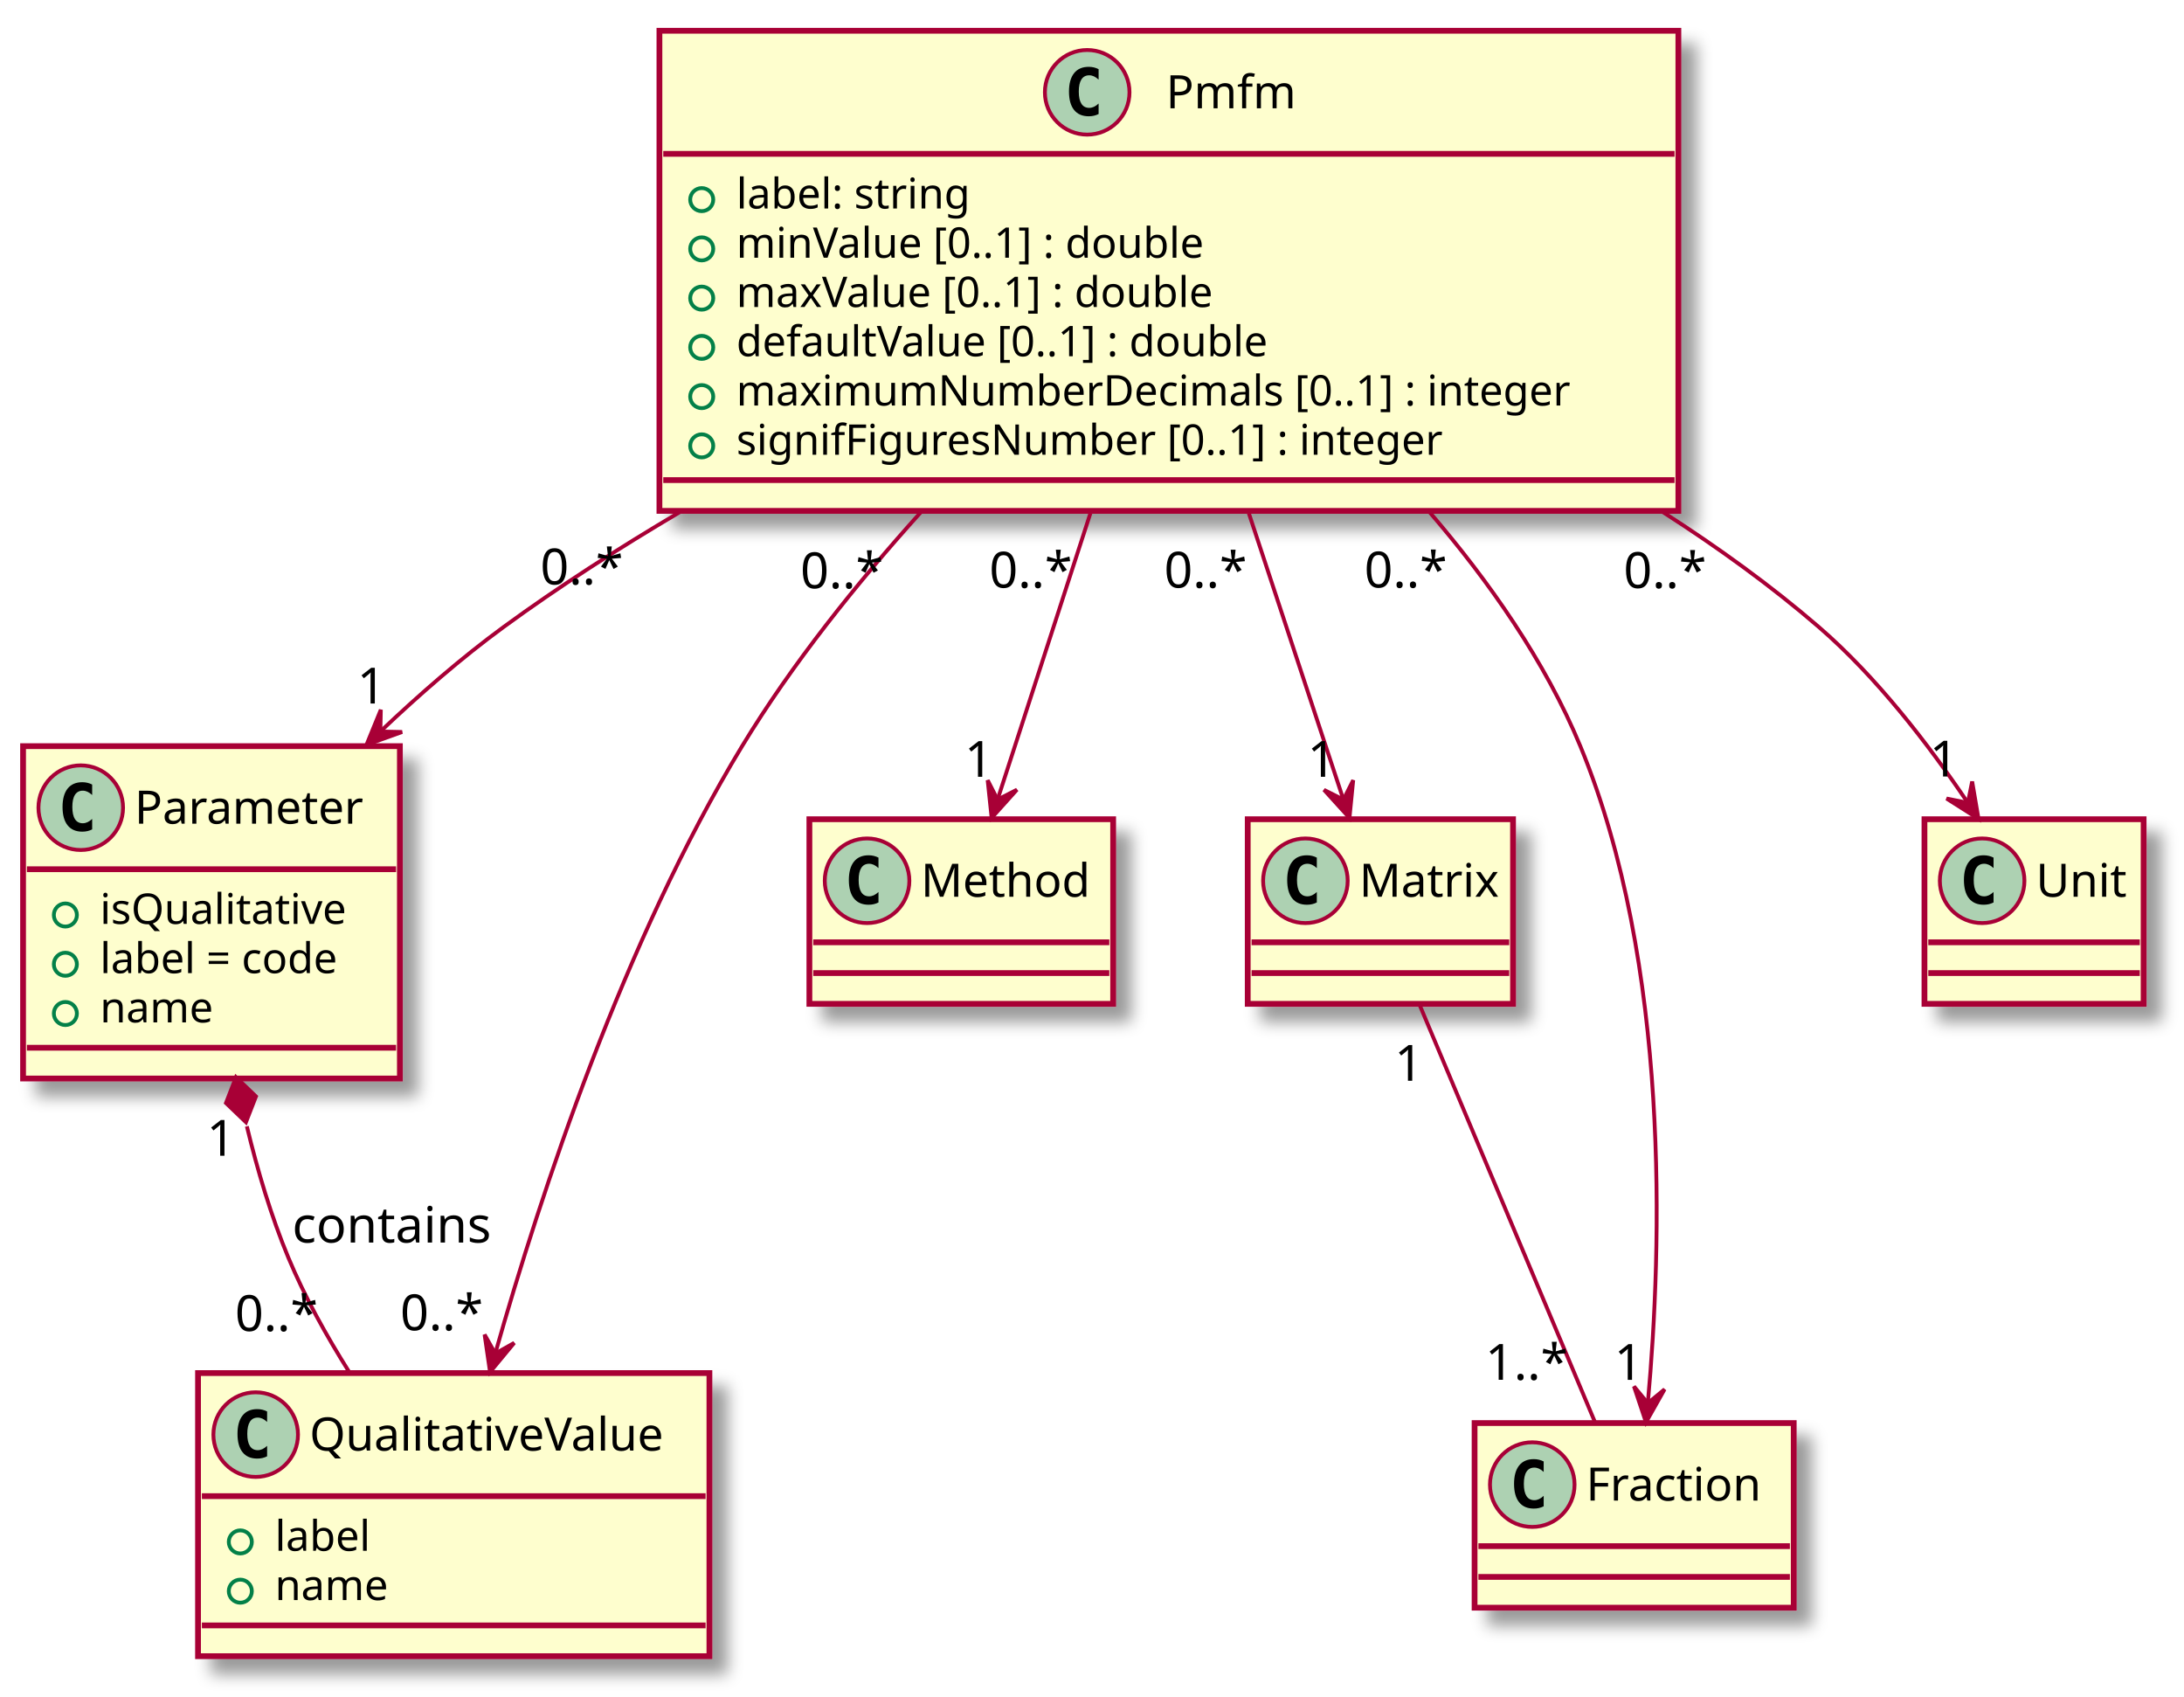
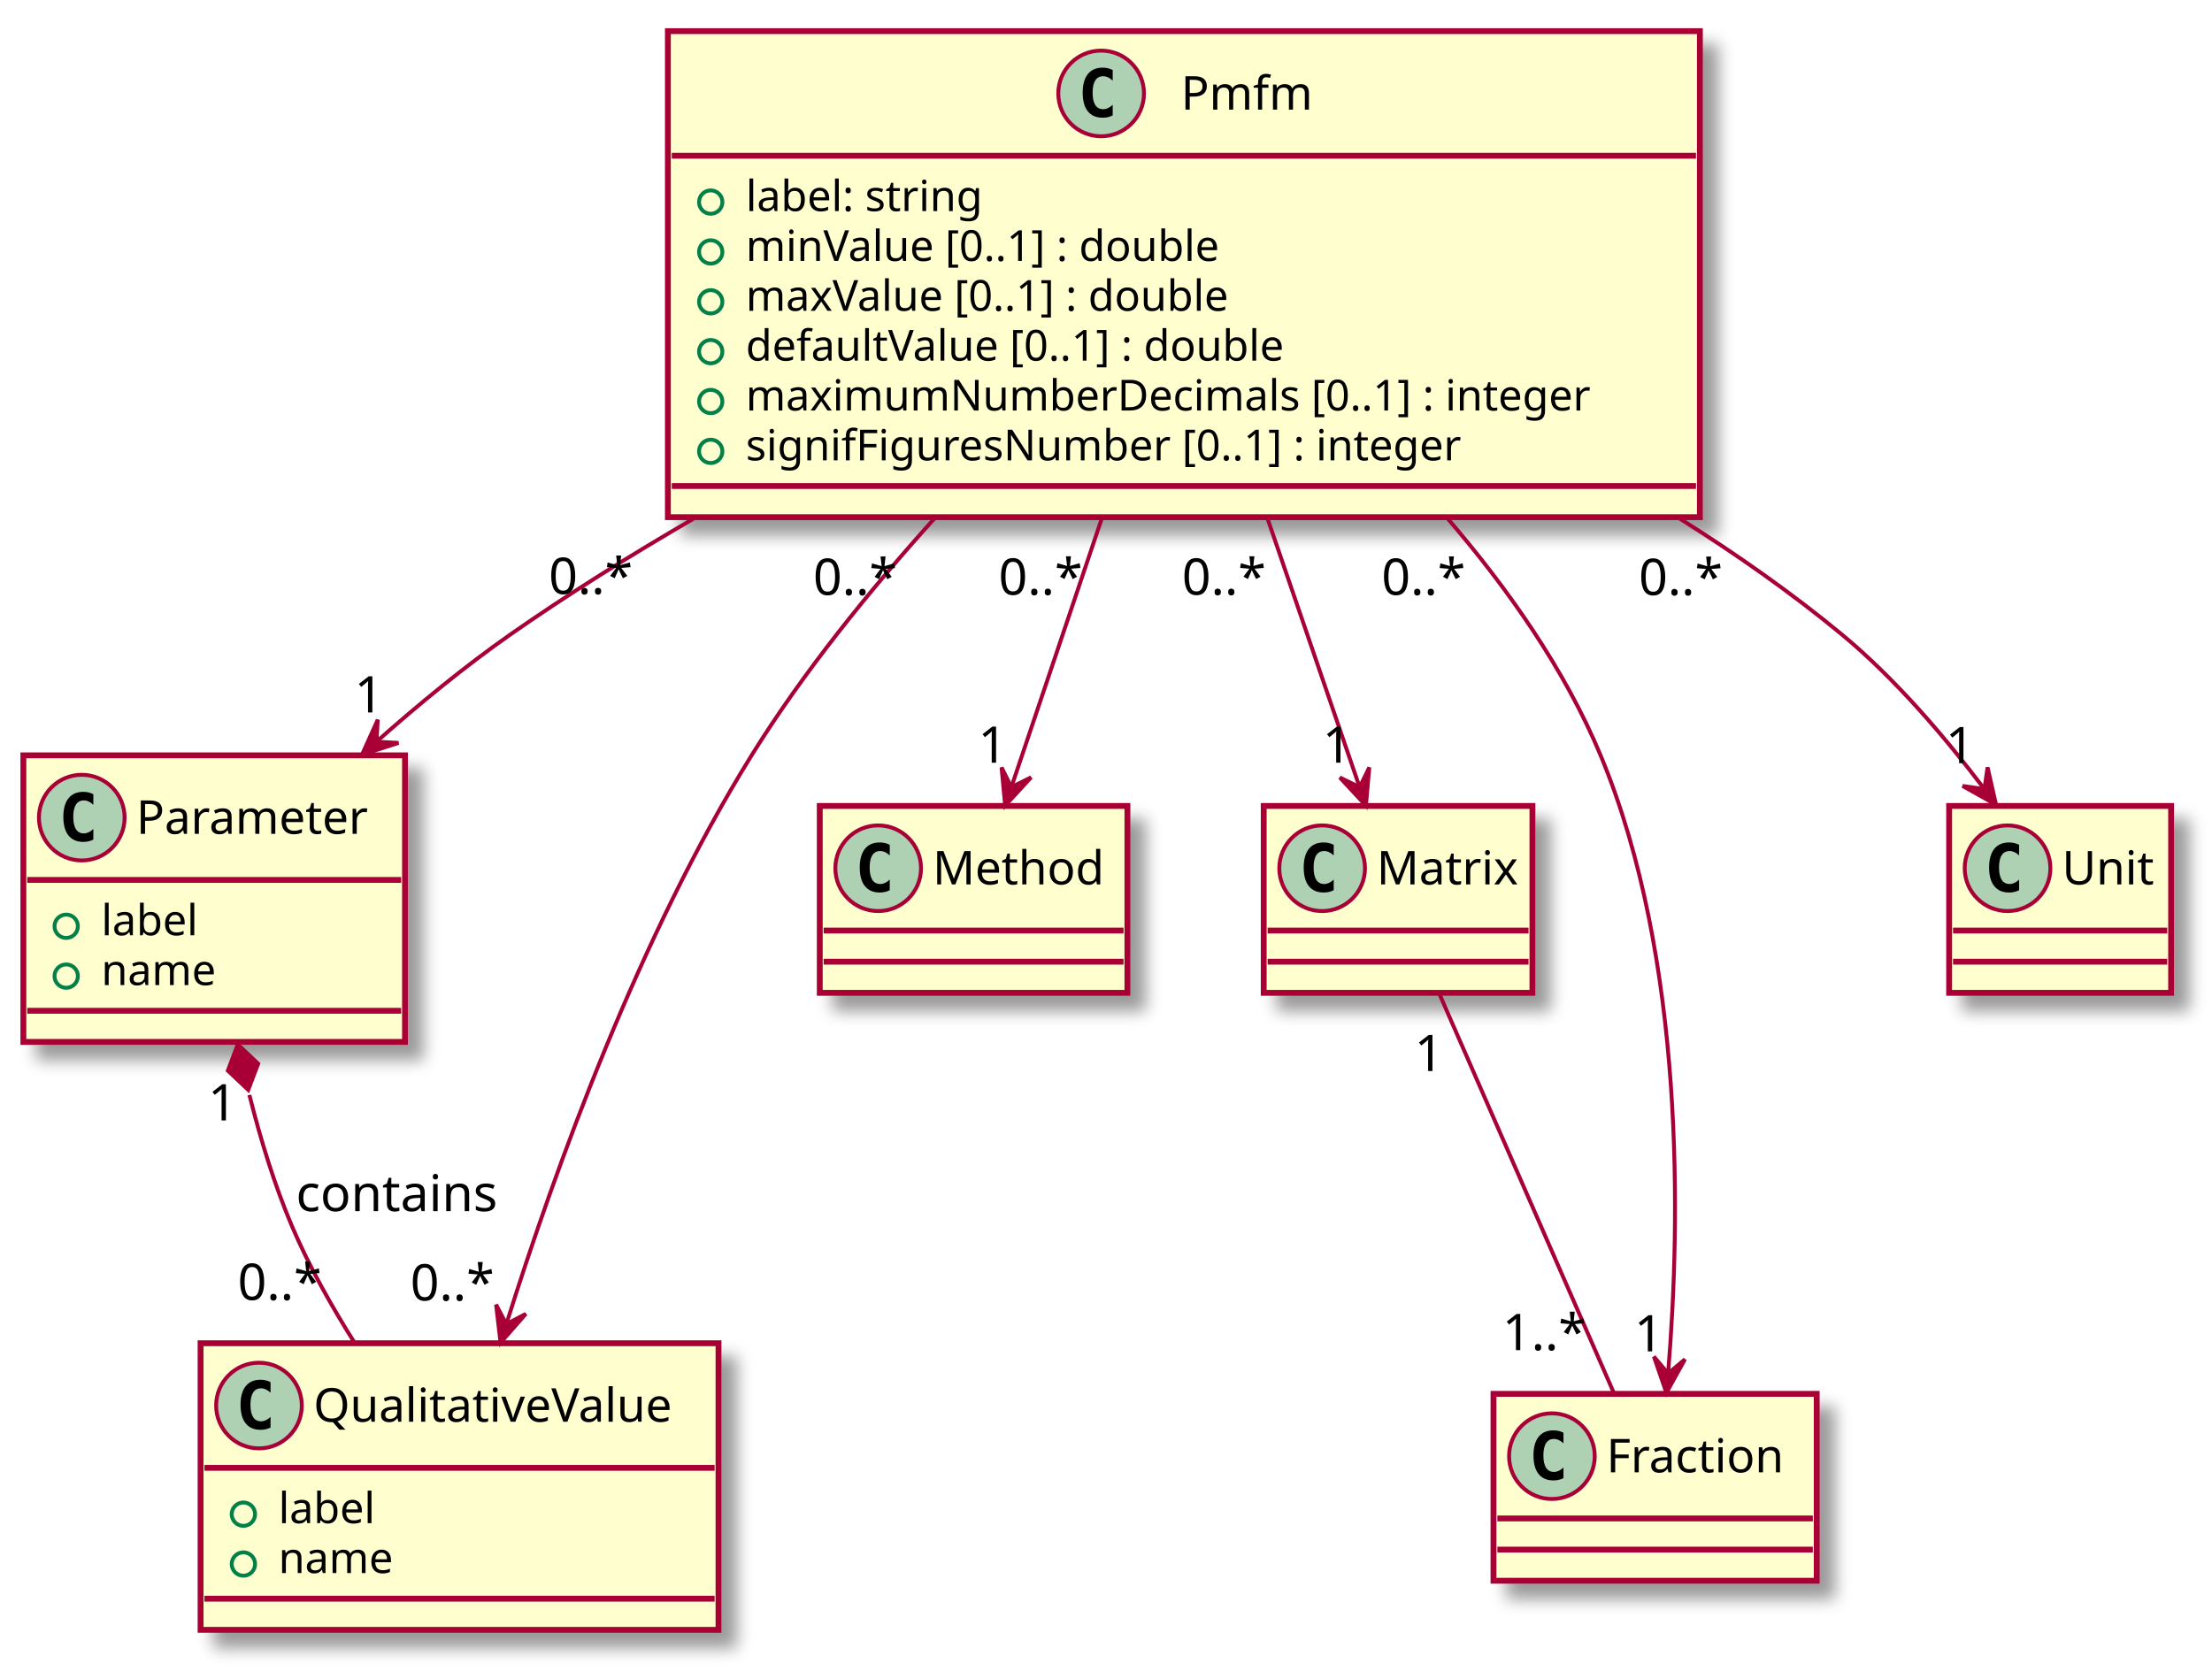
- <svg xmlns="http://www.w3.org/2000/svg" contentScriptType="application/ecmascript" contentStyleType="text/css" height="441px" preserveAspectRatio="none" style="width:568px;height:441px;" version="1.1" viewBox="0 0 568 441" width="568px" zoomAndPan="magnify">
+ <svg xmlns="http://www.w3.org/2000/svg" contentScriptType="application/ecmascript" contentStyleType="text/css" height="429px" preserveAspectRatio="none" style="width:568px;height:429px;" version="1.1" viewBox="0 0 568 429" width="568px" zoomAndPan="magnify">
  <defs>
-     <filter height="300%" id="fjoilwu7u0rds" width="300%" x="-1" y="-1">
+     <filter height="300%" id="f8tx5t51l62e5" width="300%" x="-1" y="-1">
      <feGaussianBlur result="blurOut" stdDeviation="2.0" />
      <feColorMatrix in="blurOut" result="blurOut2" type="matrix" values="0 0 0 0 0 0 0 0 0 0 0 0 0 0 0 0 0 0 .4 0" />
      <feOffset dx="4.0" dy="4.0" in="blurOut2" result="blurOut3" />
      <feBlend in="SourceGraphic" in2="blurOut3" mode="normal" />
    </filter>
  </defs>
  <g>
-     <rect fill="#FEFECE" filter="url(#fjoilwu7u0rds)" height="124.828" id="Pmfm" style="stroke: #A80036; stroke-width: 1.5;" width="265" x="171.5" y="8" />
+     <rect fill="#FEFECE" filter="url(#f8tx5t51l62e5)" height="124.828" id="Pmfm" style="stroke: #A80036; stroke-width: 1.5;" width="265" x="171.5" y="8" />
    <ellipse cx="282.75" cy="24" fill="#ADD1B2" rx="11" ry="11" style="stroke: #A80036; stroke-width: 1.0;" />
    <path d="M285.719,29.641 Q285.141,29.938 284.5,30.086 Q283.859,30.234 283.156,30.234 Q280.656,30.234 279.336,28.586 Q278.016,26.938 278.016,23.812 Q278.016,20.688 279.336,19.031 Q280.656,17.375 283.156,17.375 Q283.859,17.375 284.508,17.531 Q285.156,17.688 285.719,17.984 L285.719,20.703 Q285.094,20.125 284.5,19.852 Q283.906,19.578 283.281,19.578 Q281.938,19.578 281.25,20.648 Q280.562,21.719 280.562,23.812 Q280.562,25.906 281.25,26.977 Q281.938,28.047 283.281,28.047 Q283.906,28.047 284.5,27.773 Q285.094,27.5 285.719,26.922 L285.719,29.641 Z " />
    <text fill="#000000" font-family="sans-serif" font-size="12" lengthAdjust="spacingAndGlyphs" textLength="34" x="303.25" y="28.154">Pmfm</text>
    <line style="stroke: #A80036; stroke-width: 1.5;" x1="172.5" x2="435.5" y1="40" y2="40" />
    <ellipse cx="182.5" cy="51.902" fill="none" rx="3" ry="3" style="stroke: #038048; stroke-width: 1.0;" />
    <text fill="#000000" font-family="sans-serif" font-size="11" lengthAdjust="spacingAndGlyphs" textLength="68" x="191.5" y="54.21">label: string</text>
    <ellipse cx="182.5" cy="64.707" fill="none" rx="3" ry="3" style="stroke: #038048; stroke-width: 1.0;" />
    <text fill="#000000" font-family="sans-serif" font-size="11" lengthAdjust="spacingAndGlyphs" textLength="136" x="191.5" y="67.015">minValue [0..1] : double</text>
    <ellipse cx="182.5" cy="77.512" fill="none" rx="3" ry="3" style="stroke: #038048; stroke-width: 1.0;" />
    <text fill="#000000" font-family="sans-serif" font-size="11" lengthAdjust="spacingAndGlyphs" textLength="139" x="191.5" y="79.82">maxValue [0..1] : double</text>
    <ellipse cx="182.5" cy="90.316" fill="none" rx="3" ry="3" style="stroke: #038048; stroke-width: 1.0;" />
    <text fill="#000000" font-family="sans-serif" font-size="11" lengthAdjust="spacingAndGlyphs" textLength="154" x="191.5" y="92.624">defaultValue [0..1] : double</text>
    <ellipse cx="182.5" cy="103.121" fill="none" rx="3" ry="3" style="stroke: #038048; stroke-width: 1.0;" />
    <text fill="#000000" font-family="sans-serif" font-size="11" lengthAdjust="spacingAndGlyphs" textLength="239" x="191.5" y="105.429">maximumNumberDecimals [0..1] : integer</text>
    <ellipse cx="182.5" cy="115.926" fill="none" rx="3" ry="3" style="stroke: #038048; stroke-width: 1.0;" />
    <text fill="#000000" font-family="sans-serif" font-size="11" lengthAdjust="spacingAndGlyphs" textLength="204" x="191.5" y="118.234">signifFiguresNumber [0..1] : integer</text>
    <line style="stroke: #A80036; stroke-width: 1.5;" x1="172.5" x2="435.5" y1="124.828" y2="124.828" />
-     <rect fill="#FEFECE" filter="url(#fjoilwu7u0rds)" height="86.414" id="Parameter" style="stroke: #A80036; stroke-width: 1.5;" width="98" x="6" y="194" />
+     <rect fill="#FEFECE" filter="url(#f8tx5t51l62e5)" height="73.609" id="Parameter" style="stroke: #A80036; stroke-width: 1.5;" width="98" x="6" y="194" />
    <ellipse cx="21" cy="210" fill="#ADD1B2" rx="11" ry="11" style="stroke: #A80036; stroke-width: 1.0;" />
    <path d="M23.969,215.641 Q23.391,215.938 22.75,216.086 Q22.109,216.234 21.406,216.234 Q18.906,216.234 17.586,214.586 Q16.266,212.938 16.266,209.812 Q16.266,206.688 17.586,205.031 Q18.906,203.375 21.406,203.375 Q22.109,203.375 22.758,203.531 Q23.406,203.688 23.969,203.984 L23.969,206.703 Q23.344,206.125 22.75,205.852 Q22.156,205.578 21.531,205.578 Q20.188,205.578 19.5,206.648 Q18.812,207.719 18.812,209.812 Q18.812,211.906 19.5,212.977 Q20.188,214.047 21.531,214.047 Q22.156,214.047 22.75,213.773 Q23.344,213.5 23.969,212.922 L23.969,215.641 Z " />
    <text fill="#000000" font-family="sans-serif" font-size="12" lengthAdjust="spacingAndGlyphs" textLength="66" x="35" y="214.154">Parameter</text>
    <line style="stroke: #A80036; stroke-width: 1.5;" x1="7" x2="103" y1="226" y2="226" />
    <ellipse cx="17" cy="237.902" fill="none" rx="3" ry="3" style="stroke: #038048; stroke-width: 1.0;" />
-     <text fill="#000000" font-family="sans-serif" font-size="11" lengthAdjust="spacingAndGlyphs" textLength="70" x="26" y="240.21">isQualitative</text>
+     <text fill="#000000" font-family="sans-serif" font-size="11" lengthAdjust="spacingAndGlyphs" textLength="27" x="26" y="240.21">label</text>
    <ellipse cx="17" cy="250.707" fill="none" rx="3" ry="3" style="stroke: #038048; stroke-width: 1.0;" />
-     <text fill="#000000" font-family="sans-serif" font-size="11" lengthAdjust="spacingAndGlyphs" textLength="71" x="26" y="253.015">label = code</text>
-     <ellipse cx="17" cy="263.512" fill="none" rx="3" ry="3" style="stroke: #038048; stroke-width: 1.0;" />
-     <text fill="#000000" font-family="sans-serif" font-size="11" lengthAdjust="spacingAndGlyphs" textLength="32" x="26" y="265.82">name</text>
-     <line style="stroke: #A80036; stroke-width: 1.5;" x1="7" x2="103" y1="272.414" y2="272.414" />
-     <rect fill="#FEFECE" filter="url(#fjoilwu7u0rds)" height="73.609" id="QualitativeValue" style="stroke: #A80036; stroke-width: 1.5;" width="133" x="51.5" y="357" />
-     <ellipse cx="66.5" cy="373" fill="#ADD1B2" rx="11" ry="11" style="stroke: #A80036; stroke-width: 1.0;" />
-     <path d="M69.469,378.641 Q68.891,378.938 68.25,379.086 Q67.609,379.234 66.906,379.234 Q64.406,379.234 63.086,377.586 Q61.766,375.938 61.766,372.812 Q61.766,369.688 63.086,368.031 Q64.406,366.375 66.906,366.375 Q67.609,366.375 68.258,366.531 Q68.906,366.688 69.469,366.984 L69.469,369.703 Q68.844,369.125 68.25,368.852 Q67.656,368.578 67.031,368.578 Q65.688,368.578 65,369.648 Q64.312,370.719 64.312,372.812 Q64.312,374.906 65,375.977 Q65.688,377.047 67.031,377.047 Q67.656,377.047 68.25,376.773 Q68.844,376.5 69.469,375.922 L69.469,378.641 Z " />
-     <text fill="#000000" font-family="sans-serif" font-size="12" lengthAdjust="spacingAndGlyphs" textLength="101" x="80.5" y="377.154">QualitativeValue</text>
-     <line style="stroke: #A80036; stroke-width: 1.5;" x1="52.5" x2="183.5" y1="389" y2="389" />
-     <ellipse cx="62.5" cy="400.902" fill="none" rx="3" ry="3" style="stroke: #038048; stroke-width: 1.0;" />
-     <text fill="#000000" font-family="sans-serif" font-size="11" lengthAdjust="spacingAndGlyphs" textLength="27" x="71.5" y="403.21">label</text>
-     <ellipse cx="62.5" cy="413.707" fill="none" rx="3" ry="3" style="stroke: #038048; stroke-width: 1.0;" />
-     <text fill="#000000" font-family="sans-serif" font-size="11" lengthAdjust="spacingAndGlyphs" textLength="32" x="71.5" y="416.015">name</text>
-     <line style="stroke: #A80036; stroke-width: 1.5;" x1="52.5" x2="183.5" y1="422.609" y2="422.609" />
-     <rect fill="#FEFECE" filter="url(#fjoilwu7u0rds)" height="48" id="Method" style="stroke: #A80036; stroke-width: 1.5;" width="79" x="210.5" y="213" />
-     <ellipse cx="225.5" cy="229" fill="#ADD1B2" rx="11" ry="11" style="stroke: #A80036; stroke-width: 1.0;" />
-     <path d="M228.469,234.641 Q227.891,234.938 227.25,235.086 Q226.609,235.234 225.906,235.234 Q223.406,235.234 222.086,233.586 Q220.766,231.938 220.766,228.812 Q220.766,225.688 222.086,224.031 Q223.406,222.375 225.906,222.375 Q226.609,222.375 227.258,222.531 Q227.906,222.688 228.469,222.984 L228.469,225.703 Q227.844,225.125 227.25,224.852 Q226.656,224.578 226.031,224.578 Q224.688,224.578 224,225.648 Q223.312,226.719 223.312,228.812 Q223.312,230.906 224,231.977 Q224.688,233.047 226.031,233.047 Q226.656,233.047 227.25,232.773 Q227.844,232.5 228.469,231.922 L228.469,234.641 Z " />
-     <text fill="#000000" font-family="sans-serif" font-size="12" lengthAdjust="spacingAndGlyphs" textLength="47" x="239.5" y="233.154">Method</text>
-     <line style="stroke: #A80036; stroke-width: 1.5;" x1="211.5" x2="288.5" y1="245" y2="245" />
-     <line style="stroke: #A80036; stroke-width: 1.5;" x1="211.5" x2="288.5" y1="253" y2="253" />
-     <rect fill="#FEFECE" filter="url(#fjoilwu7u0rds)" height="48" id="Matrix" style="stroke: #A80036; stroke-width: 1.5;" width="69" x="324.5" y="213" />
-     <ellipse cx="339.5" cy="229" fill="#ADD1B2" rx="11" ry="11" style="stroke: #A80036; stroke-width: 1.0;" />
-     <path d="M342.469,234.641 Q341.891,234.938 341.25,235.086 Q340.609,235.234 339.906,235.234 Q337.406,235.234 336.086,233.586 Q334.766,231.938 334.766,228.812 Q334.766,225.688 336.086,224.031 Q337.406,222.375 339.906,222.375 Q340.609,222.375 341.258,222.531 Q341.906,222.688 342.469,222.984 L342.469,225.703 Q341.844,225.125 341.25,224.852 Q340.656,224.578 340.031,224.578 Q338.688,224.578 338,225.648 Q337.312,226.719 337.312,228.812 Q337.312,230.906 338,231.977 Q338.688,233.047 340.031,233.047 Q340.656,233.047 341.25,232.773 Q341.844,232.5 342.469,231.922 L342.469,234.641 Z " />
-     <text fill="#000000" font-family="sans-serif" font-size="12" lengthAdjust="spacingAndGlyphs" textLength="37" x="353.5" y="233.154">Matrix</text>
-     <line style="stroke: #A80036; stroke-width: 1.5;" x1="325.5" x2="392.5" y1="245" y2="245" />
-     <line style="stroke: #A80036; stroke-width: 1.5;" x1="325.5" x2="392.5" y1="253" y2="253" />
-     <rect fill="#FEFECE" filter="url(#fjoilwu7u0rds)" height="48" id="Fraction" style="stroke: #A80036; stroke-width: 1.5;" width="83" x="383.5" y="370" />
-     <ellipse cx="398.5" cy="386" fill="#ADD1B2" rx="11" ry="11" style="stroke: #A80036; stroke-width: 1.0;" />
-     <path d="M401.469,391.641 Q400.891,391.938 400.25,392.086 Q399.609,392.234 398.906,392.234 Q396.406,392.234 395.086,390.586 Q393.766,388.938 393.766,385.812 Q393.766,382.688 395.086,381.031 Q396.406,379.375 398.906,379.375 Q399.609,379.375 400.258,379.531 Q400.906,379.688 401.469,379.984 L401.469,382.703 Q400.844,382.125 400.25,381.852 Q399.656,381.578 399.031,381.578 Q397.688,381.578 397,382.648 Q396.312,383.719 396.312,385.812 Q396.312,387.906 397,388.977 Q397.688,390.047 399.031,390.047 Q399.656,390.047 400.25,389.773 Q400.844,389.5 401.469,388.922 L401.469,391.641 Z " />
-     <text fill="#000000" font-family="sans-serif" font-size="12" lengthAdjust="spacingAndGlyphs" textLength="51" x="412.5" y="390.154">Fraction</text>
-     <line style="stroke: #A80036; stroke-width: 1.5;" x1="384.5" x2="465.5" y1="402" y2="402" />
-     <line style="stroke: #A80036; stroke-width: 1.5;" x1="384.5" x2="465.5" y1="410" y2="410" />
-     <rect fill="#FEFECE" filter="url(#fjoilwu7u0rds)" height="48" id="Unit" style="stroke: #A80036; stroke-width: 1.5;" width="57" x="500.5" y="213" />
-     <ellipse cx="515.5" cy="229" fill="#ADD1B2" rx="11" ry="11" style="stroke: #A80036; stroke-width: 1.0;" />
-     <path d="M518.469,234.641 Q517.891,234.938 517.25,235.086 Q516.609,235.234 515.906,235.234 Q513.406,235.234 512.086,233.586 Q510.766,231.938 510.766,228.812 Q510.766,225.688 512.086,224.031 Q513.406,222.375 515.906,222.375 Q516.609,222.375 517.258,222.531 Q517.906,222.688 518.469,222.984 L518.469,225.703 Q517.844,225.125 517.25,224.852 Q516.656,224.578 516.031,224.578 Q514.688,224.578 514,225.648 Q513.312,226.719 513.312,228.812 Q513.312,230.906 514,231.977 Q514.688,233.047 516.031,233.047 Q516.656,233.047 517.25,232.773 Q517.844,232.5 518.469,231.922 L518.469,234.641 Z " />
-     <text fill="#000000" font-family="sans-serif" font-size="12" lengthAdjust="spacingAndGlyphs" textLength="25" x="529.5" y="233.154">Unit</text>
-     <line style="stroke: #A80036; stroke-width: 1.5;" x1="501.5" x2="556.5" y1="245" y2="245" />
-     <line style="stroke: #A80036; stroke-width: 1.5;" x1="501.5" x2="556.5" y1="253" y2="253" />
-     <path d="M283.585,133.446 C275.29,159.023 266.112,187.322 259.449,207.865 " fill="none" id="Pmfm-Method" style="stroke: #A80036; stroke-width: 1.0;" />
-     <polygon fill="#A80036" points="257.897,212.65,264.479,205.323,259.44,207.894,256.869,202.855,257.897,212.65" style="stroke: #A80036; stroke-width: 1.0;" />
-     <text fill="#000000" font-family="sans-serif" font-size="13" lengthAdjust="spacingAndGlyphs" textLength="23" x="257.294" y="152.794">0..*</text>
-     <text fill="#000000" font-family="sans-serif" font-size="13" lengthAdjust="spacingAndGlyphs" textLength="8" x="250.847" y="201.97">1</text>
-     <path d="M324.793,133.446 C333.242,159.023 342.59,187.322 349.376,207.865 " fill="none" id="Pmfm-Matrix" style="stroke: #A80036; stroke-width: 1.0;" />
-     <polygon fill="#A80036" points="350.957,212.65,351.931,202.85,349.388,207.903,344.335,205.359,350.957,212.65" style="stroke: #A80036; stroke-width: 1.0;" />
-     <text fill="#000000" font-family="sans-serif" font-size="13" lengthAdjust="spacingAndGlyphs" textLength="23" x="302.752" y="152.794">0..*</text>
-     <text fill="#000000" font-family="sans-serif" font-size="13" lengthAdjust="spacingAndGlyphs" textLength="8" x="340.021" y="201.97">1</text>
-     <path d="M371.673,133.011 C387.249,151.11 401.898,171.977 411,194 C434.475,250.8 432.227,324.393 428.573,364.592 " fill="none" id="Pmfm-Fraction" style="stroke: #A80036; stroke-width: 1.0;" />
-     <polygon fill="#A80036" points="428.074,369.8,432.914,361.222,428.551,364.823,424.95,360.46,428.074,369.8" style="stroke: #A80036; stroke-width: 1.0;" />
-     <text fill="#000000" font-family="sans-serif" font-size="13" lengthAdjust="spacingAndGlyphs" textLength="23" x="354.817" y="152.752">0..*</text>
-     <text fill="#000000" font-family="sans-serif" font-size="13" lengthAdjust="spacingAndGlyphs" textLength="8" x="419.837" y="358.761">1</text>
-     <path d="M239.469,133.192 C222.805,151.67 205.937,172.682 193,194 C162.31,244.57 140.747,309.772 128.852,351.736 " fill="none" id="Pmfm-QualitativeValue" style="stroke: #A80036; stroke-width: 1.0;" />
-     <polygon fill="#A80036" points="127.45,356.736,133.732,349.151,128.8,351.922,126.029,346.99,127.45,356.736" style="stroke: #A80036; stroke-width: 1.0;" />
-     <text fill="#000000" font-family="sans-serif" font-size="13" lengthAdjust="spacingAndGlyphs" textLength="23" x="208.153" y="152.952">0..*</text>
-     <text fill="#000000" font-family="sans-serif" font-size="13" lengthAdjust="spacingAndGlyphs" textLength="23" x="104.084" y="345.876">0..*</text>
-     <path d="M432.456,133.13 C446.741,142.297 460.591,152.293 473,163 C488.034,175.972 501.572,193.606 511.57,208.406 " fill="none" id="Pmfm-Unit" style="stroke: #A80036; stroke-width: 1.0;" />
-     <polygon fill="#A80036" points="514.557,212.9,512.906,203.19,511.789,208.736,506.244,207.619,514.557,212.9" style="stroke: #A80036; stroke-width: 1.0;" />
-     <text fill="#000000" font-family="sans-serif" font-size="13" lengthAdjust="spacingAndGlyphs" textLength="23" x="422.248" y="152.884">0..*</text>
-     <text fill="#000000" font-family="sans-serif" font-size="13" lengthAdjust="spacingAndGlyphs" textLength="8" x="501.831" y="201.886">1</text>
-     <path d="M176.745,133.182 C160.92,142.519 145.294,152.544 131,163 C120.012,171.037 109.033,180.603 98.974,190.144 " fill="none" id="Pmfm-Parameter" style="stroke: #A80036; stroke-width: 1.0;" />
-     <polygon fill="#A80036" points="95.311,193.656,104.576,190.315,98.921,190.196,99.04,184.54,95.311,193.656" style="stroke: #A80036; stroke-width: 1.0;" />
-     <text fill="#000000" font-family="sans-serif" font-size="13" lengthAdjust="spacingAndGlyphs" textLength="23" x="140.52" y="151.953">0..*</text>
-     <text fill="#000000" font-family="sans-serif" font-size="13" lengthAdjust="spacingAndGlyphs" textLength="8" x="92.871" y="182.915">1</text>
-     <path d="M369.168,261.187 C381.57,290.69 402.413,340.27 414.821,369.785 " fill="none" id="Matrix-Fraction" style="stroke: #A80036; stroke-width: 1.0;" />
-     <text fill="#000000" font-family="sans-serif" font-size="13" lengthAdjust="spacingAndGlyphs" textLength="8" x="362.671" y="280.994">1</text>
-     <text fill="#000000" font-family="sans-serif" font-size="13" lengthAdjust="spacingAndGlyphs" textLength="23" x="386.265" y="358.742">1..*</text>
-     <path d="M64.201,292.847 C66.985,304.373 70.529,316.264 75,327 C79.198,337.08 84.9,347.319 90.778,356.659 " fill="none" id="Parameter-QualitativeValue" style="stroke: #A80036; stroke-width: 1.0;" />
-     <polygon fill="#A80036" points="61.373,280.07,58.765,286.792,63.967,291.786,66.576,285.063,61.373,280.07" style="stroke: #A80036; stroke-width: 1.0;" />
-     <text fill="#000000" font-family="sans-serif" font-size="13" lengthAdjust="spacingAndGlyphs" textLength="54" x="76" y="323.067">contains</text>
-     <text fill="#000000" font-family="sans-serif" font-size="13" lengthAdjust="spacingAndGlyphs" textLength="8" x="53.767" y="300.489">1</text>
-     <text fill="#000000" font-family="sans-serif" font-size="13" lengthAdjust="spacingAndGlyphs" textLength="23" x="61.122" y="346.064">0..*</text>
+     <text fill="#000000" font-family="sans-serif" font-size="11" lengthAdjust="spacingAndGlyphs" textLength="32" x="26" y="253.015">name</text>
+     <line style="stroke: #A80036; stroke-width: 1.5;" x1="7" x2="103" y1="259.609" y2="259.609" />
+     <rect fill="#FEFECE" filter="url(#f8tx5t51l62e5)" height="73.609" id="QualitativeValue" style="stroke: #A80036; stroke-width: 1.5;" width="133" x="51.5" y="345" />
+     <ellipse cx="66.5" cy="361" fill="#ADD1B2" rx="11" ry="11" style="stroke: #A80036; stroke-width: 1.0;" />
+     <path d="M69.469,366.641 Q68.891,366.938 68.25,367.086 Q67.609,367.234 66.906,367.234 Q64.406,367.234 63.086,365.586 Q61.766,363.938 61.766,360.812 Q61.766,357.688 63.086,356.031 Q64.406,354.375 66.906,354.375 Q67.609,354.375 68.258,354.531 Q68.906,354.688 69.469,354.984 L69.469,357.703 Q68.844,357.125 68.25,356.852 Q67.656,356.578 67.031,356.578 Q65.688,356.578 65,357.648 Q64.312,358.719 64.312,360.812 Q64.312,362.906 65,363.977 Q65.688,365.047 67.031,365.047 Q67.656,365.047 68.25,364.773 Q68.844,364.5 69.469,363.922 L69.469,366.641 Z " />
+     <text fill="#000000" font-family="sans-serif" font-size="12" lengthAdjust="spacingAndGlyphs" textLength="101" x="80.5" y="365.154">QualitativeValue</text>
+     <line style="stroke: #A80036; stroke-width: 1.5;" x1="52.5" x2="183.5" y1="377" y2="377" />
+     <ellipse cx="62.5" cy="388.902" fill="none" rx="3" ry="3" style="stroke: #038048; stroke-width: 1.0;" />
+     <text fill="#000000" font-family="sans-serif" font-size="11" lengthAdjust="spacingAndGlyphs" textLength="27" x="71.5" y="391.21">label</text>
+     <ellipse cx="62.5" cy="401.707" fill="none" rx="3" ry="3" style="stroke: #038048; stroke-width: 1.0;" />
+     <text fill="#000000" font-family="sans-serif" font-size="11" lengthAdjust="spacingAndGlyphs" textLength="32" x="71.5" y="404.015">name</text>
+     <line style="stroke: #A80036; stroke-width: 1.5;" x1="52.5" x2="183.5" y1="410.609" y2="410.609" />
+     <rect fill="#FEFECE" filter="url(#f8tx5t51l62e5)" height="48" id="Method" style="stroke: #A80036; stroke-width: 1.5;" width="79" x="210.5" y="207" />
+     <ellipse cx="225.5" cy="223" fill="#ADD1B2" rx="11" ry="11" style="stroke: #A80036; stroke-width: 1.0;" />
+     <path d="M228.469,228.641 Q227.891,228.938 227.25,229.086 Q226.609,229.234 225.906,229.234 Q223.406,229.234 222.086,227.586 Q220.766,225.938 220.766,222.812 Q220.766,219.688 222.086,218.031 Q223.406,216.375 225.906,216.375 Q226.609,216.375 227.258,216.531 Q227.906,216.688 228.469,216.984 L228.469,219.703 Q227.844,219.125 227.25,218.852 Q226.656,218.578 226.031,218.578 Q224.688,218.578 224,219.648 Q223.312,220.719 223.312,222.812 Q223.312,224.906 224,225.977 Q224.688,227.047 226.031,227.047 Q226.656,227.047 227.25,226.773 Q227.844,226.5 228.469,225.922 L228.469,228.641 Z " />
+     <text fill="#000000" font-family="sans-serif" font-size="12" lengthAdjust="spacingAndGlyphs" textLength="47" x="239.5" y="227.154">Method</text>
+     <line style="stroke: #A80036; stroke-width: 1.5;" x1="211.5" x2="288.5" y1="239" y2="239" />
+     <line style="stroke: #A80036; stroke-width: 1.5;" x1="211.5" x2="288.5" y1="247" y2="247" />
+     <rect fill="#FEFECE" filter="url(#f8tx5t51l62e5)" height="48" id="Matrix" style="stroke: #A80036; stroke-width: 1.5;" width="69" x="324.5" y="207" />
+     <ellipse cx="339.5" cy="223" fill="#ADD1B2" rx="11" ry="11" style="stroke: #A80036; stroke-width: 1.0;" />
+     <path d="M342.469,228.641 Q341.891,228.938 341.25,229.086 Q340.609,229.234 339.906,229.234 Q337.406,229.234 336.086,227.586 Q334.766,225.938 334.766,222.812 Q334.766,219.688 336.086,218.031 Q337.406,216.375 339.906,216.375 Q340.609,216.375 341.258,216.531 Q341.906,216.688 342.469,216.984 L342.469,219.703 Q341.844,219.125 341.25,218.852 Q340.656,218.578 340.031,218.578 Q338.688,218.578 338,219.648 Q337.312,220.719 337.312,222.812 Q337.312,224.906 338,225.977 Q338.688,227.047 340.031,227.047 Q340.656,227.047 341.25,226.773 Q341.844,226.5 342.469,225.922 L342.469,228.641 Z " />
+     <text fill="#000000" font-family="sans-serif" font-size="12" lengthAdjust="spacingAndGlyphs" textLength="37" x="353.5" y="227.154">Matrix</text>
+     <line style="stroke: #A80036; stroke-width: 1.5;" x1="325.5" x2="392.5" y1="239" y2="239" />
+     <line style="stroke: #A80036; stroke-width: 1.5;" x1="325.5" x2="392.5" y1="247" y2="247" />
+     <rect fill="#FEFECE" filter="url(#f8tx5t51l62e5)" height="48" id="Fraction" style="stroke: #A80036; stroke-width: 1.5;" width="83" x="383.5" y="358" />
+     <ellipse cx="398.5" cy="374" fill="#ADD1B2" rx="11" ry="11" style="stroke: #A80036; stroke-width: 1.0;" />
+     <path d="M401.469,379.641 Q400.891,379.938 400.25,380.086 Q399.609,380.234 398.906,380.234 Q396.406,380.234 395.086,378.586 Q393.766,376.938 393.766,373.812 Q393.766,370.688 395.086,369.031 Q396.406,367.375 398.906,367.375 Q399.609,367.375 400.258,367.531 Q400.906,367.688 401.469,367.984 L401.469,370.703 Q400.844,370.125 400.25,369.852 Q399.656,369.578 399.031,369.578 Q397.688,369.578 397,370.648 Q396.312,371.719 396.312,373.812 Q396.312,375.906 397,376.977 Q397.688,378.047 399.031,378.047 Q399.656,378.047 400.25,377.773 Q400.844,377.5 401.469,376.922 L401.469,379.641 Z " />
+     <text fill="#000000" font-family="sans-serif" font-size="12" lengthAdjust="spacingAndGlyphs" textLength="51" x="412.5" y="378.154">Fraction</text>
+     <line style="stroke: #A80036; stroke-width: 1.5;" x1="384.5" x2="465.5" y1="390" y2="390" />
+     <line style="stroke: #A80036; stroke-width: 1.5;" x1="384.5" x2="465.5" y1="398" y2="398" />
+     <rect fill="#FEFECE" filter="url(#f8tx5t51l62e5)" height="48" id="Unit" style="stroke: #A80036; stroke-width: 1.5;" width="57" x="500.5" y="207" />
+     <ellipse cx="515.5" cy="223" fill="#ADD1B2" rx="11" ry="11" style="stroke: #A80036; stroke-width: 1.0;" />
+     <path d="M518.469,228.641 Q517.891,228.938 517.25,229.086 Q516.609,229.234 515.906,229.234 Q513.406,229.234 512.086,227.586 Q510.766,225.938 510.766,222.812 Q510.766,219.688 512.086,218.031 Q513.406,216.375 515.906,216.375 Q516.609,216.375 517.258,216.531 Q517.906,216.688 518.469,216.984 L518.469,219.703 Q517.844,219.125 517.25,218.852 Q516.656,218.578 516.031,218.578 Q514.688,218.578 514,219.648 Q513.312,220.719 513.312,222.812 Q513.312,224.906 514,225.977 Q514.688,227.047 516.031,227.047 Q516.656,227.047 517.25,226.773 Q517.844,226.5 518.469,225.922 L518.469,228.641 Z " />
+     <text fill="#000000" font-family="sans-serif" font-size="12" lengthAdjust="spacingAndGlyphs" textLength="25" x="529.5" y="227.154">Unit</text>
+     <line style="stroke: #A80036; stroke-width: 1.5;" x1="501.5" x2="556.5" y1="239" y2="239" />
+     <line style="stroke: #A80036; stroke-width: 1.5;" x1="501.5" x2="556.5" y1="247" y2="247" />
+     <path d="M282.968,133.013 C274.941,156.869 266.174,182.926 259.7,202.169 " fill="none" id="Pmfm-Method" style="stroke: #A80036; stroke-width: 1.0;" />
+     <polygon fill="#A80036" points="258.105,206.909,264.766,199.655,259.7,202.17,257.184,197.103,258.105,206.909" style="stroke: #A80036; stroke-width: 1.0;" />
+     <text fill="#000000" font-family="sans-serif" font-size="13" lengthAdjust="spacingAndGlyphs" textLength="23" x="256.409" y="152.754">0..*</text>
+     <text fill="#000000" font-family="sans-serif" font-size="13" lengthAdjust="spacingAndGlyphs" textLength="8" x="251.157" y="195.898">1</text>
+     <path d="M325.422,133.013 C333.597,156.869 342.526,182.926 349.12,202.169 " fill="none" id="Pmfm-Matrix" style="stroke: #A80036; stroke-width: 1.0;" />
+     <polygon fill="#A80036" points="350.745,206.909,351.611,197.098,349.124,202.179,344.043,199.692,350.745,206.909" style="stroke: #A80036; stroke-width: 1.0;" />
+     <text fill="#000000" font-family="sans-serif" font-size="13" lengthAdjust="spacingAndGlyphs" textLength="23" x="303.507" y="152.754">0..*</text>
+     <text fill="#000000" font-family="sans-serif" font-size="13" lengthAdjust="spacingAndGlyphs" textLength="8" x="339.604" y="195.898">1</text>
+     <path d="M371.607,133.038 C387.183,151.137 401.849,171.997 411,194 C432.802,246.422 431.486,314.122 428.371,352.325 " fill="none" id="Pmfm-Fraction" style="stroke: #A80036; stroke-width: 1.0;" />
+     <polygon fill="#A80036" points="427.901,357.742,432.664,349.122,428.333,352.761,424.694,348.43,427.901,357.742" style="stroke: #A80036; stroke-width: 1.0;" />
+     <text fill="#000000" font-family="sans-serif" font-size="13" lengthAdjust="spacingAndGlyphs" textLength="23" x="354.743" y="152.782">0..*</text>
+     <text fill="#000000" font-family="sans-serif" font-size="13" lengthAdjust="spacingAndGlyphs" textLength="8" x="419.633" y="347.085">1</text>
+     <path d="M240.049,133.05 C223.294,151.608 206.235,172.695 193,194 C164.074,240.564 142.552,300.188 130.151,339.665 " fill="none" id="Pmfm-QualitativeValue" style="stroke: #A80036; stroke-width: 1.0;" />
+     <polygon fill="#A80036" points="128.536,344.857,135.028,337.451,130.021,340.083,127.389,335.075,128.536,344.857" style="stroke: #A80036; stroke-width: 1.0;" />
+     <text fill="#000000" font-family="sans-serif" font-size="13" lengthAdjust="spacingAndGlyphs" textLength="23" x="208.797" y="152.795">0..*</text>
+     <text fill="#000000" font-family="sans-serif" font-size="13" lengthAdjust="spacingAndGlyphs" textLength="23" x="105.364" y="334.019">0..*</text>
+     <path d="M431.15,133.08 C445.818,142.311 460.116,152.338 473,163 C486.655,174.301 499.424,189.307 509.31,202.347 " fill="none" id="Pmfm-Unit" style="stroke: #A80036; stroke-width: 1.0;" />
+     <polygon fill="#A80036" points="512.55,206.685,510.371,197.081,509.559,202.679,503.96,201.867,512.55,206.685" style="stroke: #A80036; stroke-width: 1.0;" />
+     <text fill="#000000" font-family="sans-serif" font-size="13" lengthAdjust="spacingAndGlyphs" textLength="23" x="420.799" y="152.828">0..*</text>
+     <text fill="#000000" font-family="sans-serif" font-size="13" lengthAdjust="spacingAndGlyphs" textLength="8" x="499.565" y="196.014">1</text>
+     <path d="M178.076,133.228 C161.872,142.625 145.791,152.653 131,163 C119.372,171.135 107.574,180.843 96.854,190.34 " fill="none" id="Pmfm-Parameter" style="stroke: #A80036; stroke-width: 1.0;" />
+     <polygon fill="#A80036" points="92.955,193.826,102.33,190.809,96.682,190.493,96.998,184.845,92.955,193.826" style="stroke: #A80036; stroke-width: 1.0;" />
+     <text fill="#000000" font-family="sans-serif" font-size="13" lengthAdjust="spacingAndGlyphs" textLength="23" x="140.905" y="152.553">0..*</text>
+     <text fill="#000000" font-family="sans-serif" font-size="13" lengthAdjust="spacingAndGlyphs" textLength="8" x="91.003" y="182.982">1</text>
+     <path d="M369.604,255.261 C381.92,283.439 402.117,329.647 414.422,357.799 " fill="none" id="Matrix-Fraction" style="stroke: #A80036; stroke-width: 1.0;" />
+     <text fill="#000000" font-family="sans-serif" font-size="13" lengthAdjust="spacingAndGlyphs" textLength="8" x="363.214" y="275.086">1</text>
+     <text fill="#000000" font-family="sans-serif" font-size="13" lengthAdjust="spacingAndGlyphs" textLength="23" x="385.765" y="346.76">1..*</text>
+     <path d="M64.044,281.235 C66.881,292.575 70.487,304.391 75,315 C79.328,325.175 85.15,335.534 91.11,344.967 " fill="none" id="Parameter-QualitativeValue" style="stroke: #A80036; stroke-width: 1.0;" />
+     <polygon fill="#A80036" points="61.058,268.242,58.504,274.986,63.746,279.938,66.3,273.194,61.058,268.242" style="stroke: #A80036; stroke-width: 1.0;" />
+     <text fill="#000000" font-family="sans-serif" font-size="13" lengthAdjust="spacingAndGlyphs" textLength="54" x="76" y="311.067">contains</text>
+     <text fill="#000000" font-family="sans-serif" font-size="13" lengthAdjust="spacingAndGlyphs" textLength="8" x="53.399" y="287.763">1</text>
+     <text fill="#000000" font-family="sans-serif" font-size="13" lengthAdjust="spacingAndGlyphs" textLength="23" x="61.032" y="333.872">0..*</text>
  </g>
</svg>
